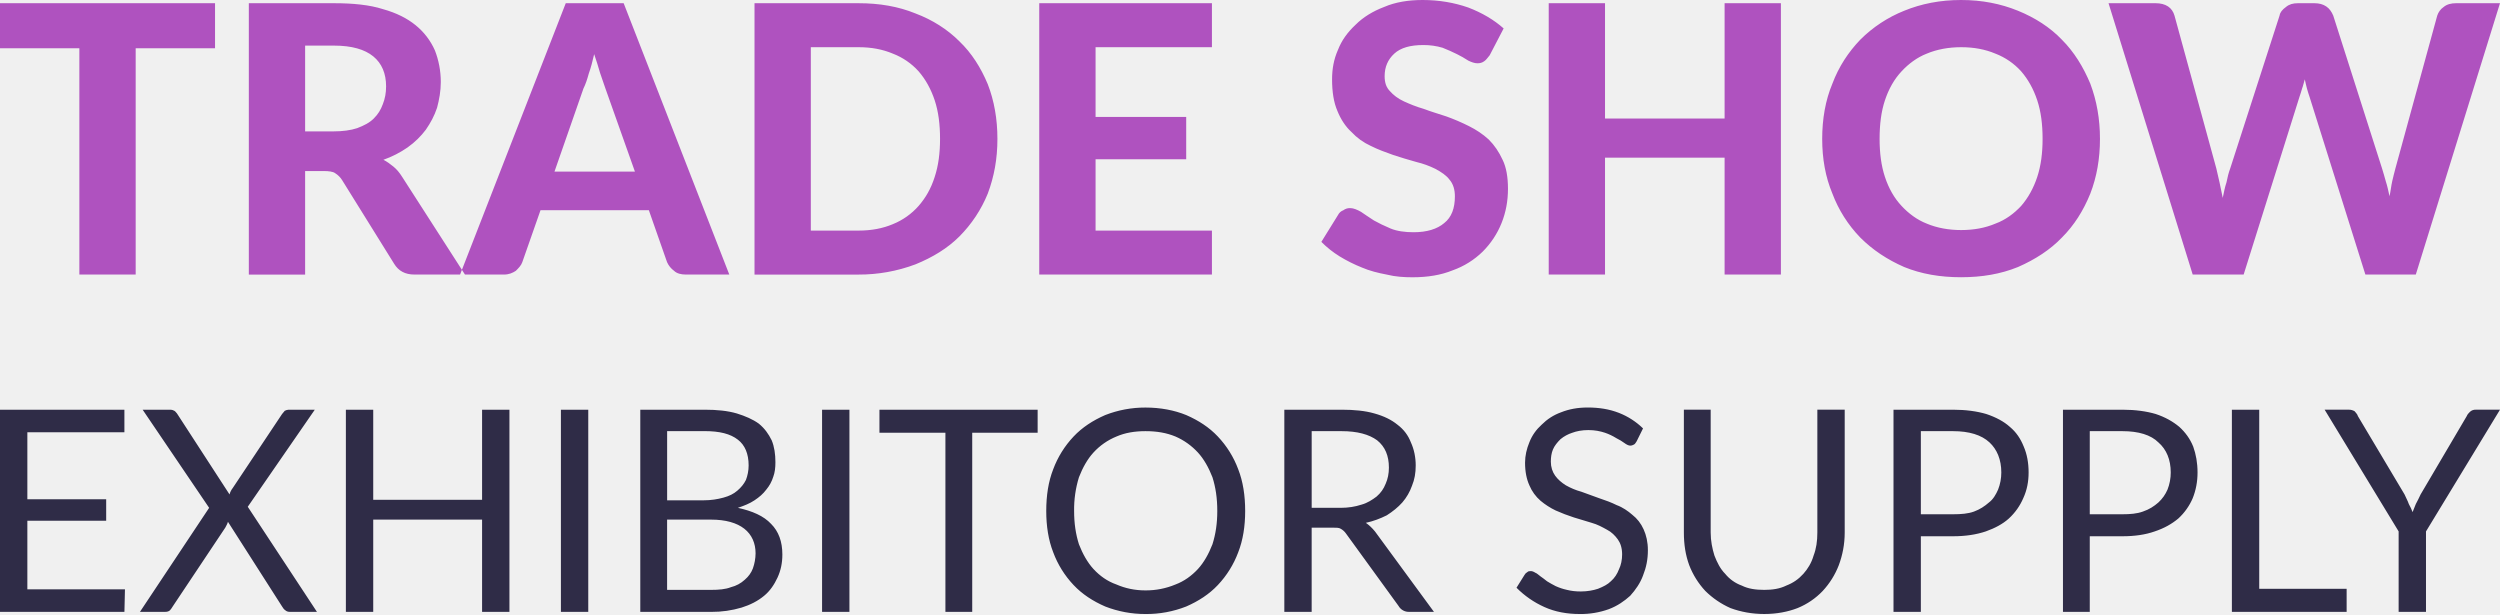
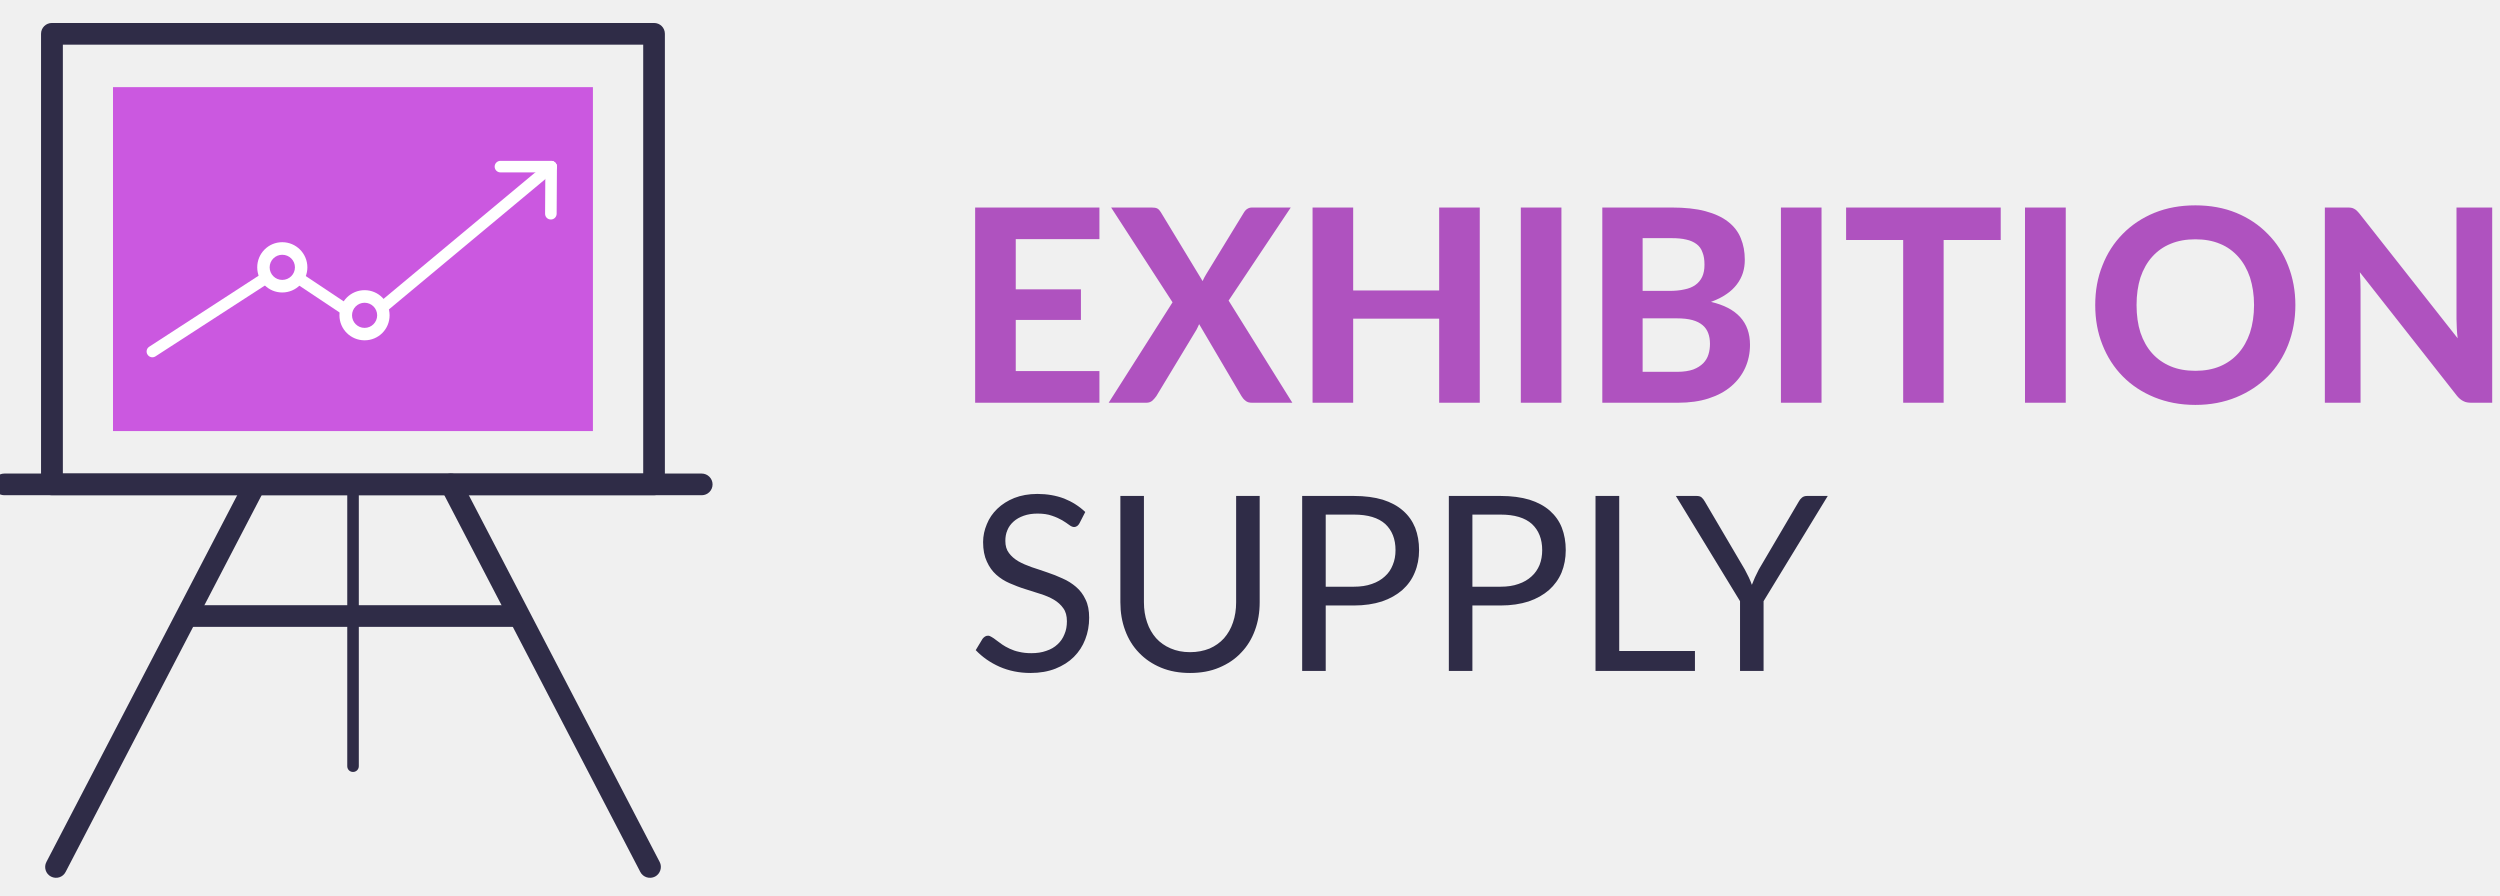
- <svg xmlns="http://www.w3.org/2000/svg" id="Слой_1" viewBox="0 0 132.151 32.457">
-   <style>.st0,.st1{fill-rule:evenodd;clip-rule:evenodd;fill:#af52bf}.st1{fill:#2f2c47}</style>
-   <path class="st0" d="M11.367.17v2.381H7.172v11.962H4.195V2.551H0V.17h11.367zm4.762 8.873v5.471h-2.976V.17h4.507c.992 0 1.871.085 2.58.312.709.198 1.276.482 1.729.85.454.369.794.822 1.02 1.332.198.51.312 1.077.312 1.672 0 .482-.085.935-.198 1.361-.142.425-.34.794-.595 1.162-.255.34-.567.652-.964.935a5.403 5.403 0 0 1-1.276.652c.17.085.369.227.539.369s.312.312.454.539l3.317 5.159h-2.665c-.51 0-.85-.198-1.077-.567l-2.75-4.422a1.148 1.148 0 0 0-.369-.369c-.113-.085-.34-.113-.595-.113h-.993zm0-2.098h1.502c.482 0 .907-.057 1.247-.17.369-.142.652-.283.879-.51.227-.227.369-.454.482-.765.113-.283.17-.595.17-.935 0-.68-.227-1.219-.68-1.587s-1.134-.567-2.069-.567h-1.531v4.534zm22.422 7.568h-2.296c-.255 0-.482-.057-.624-.198a1.14 1.14 0 0 1-.369-.454l-.964-2.75h-5.726l-.964 2.75c-.057.17-.198.312-.34.454-.17.113-.369.198-.624.198H24.32L29.906.17h3.061l5.584 14.343zM29.31 9.071h4.252l-1.559-4.394c-.085-.227-.17-.51-.283-.822a18.704 18.704 0 0 0-.312-.992c-.085.369-.17.709-.283 1.02-.085.312-.17.567-.283.794L29.31 9.071zm23.414-1.729c0 1.049-.17 1.984-.51 2.891a6.894 6.894 0 0 1-1.502 2.268c-.624.624-1.417 1.106-2.324 1.474a8.462 8.462 0 0 1-3.005.539h-5.499V.17h5.499c1.106 0 2.098.17 3.005.539.907.34 1.701.85 2.324 1.474.652.624 1.134 1.389 1.502 2.268.34.878.51 1.842.51 2.891zm-3.033 0c0-.765-.085-1.446-.283-2.041s-.482-1.106-.85-1.531a3.54 3.54 0 0 0-1.361-.935c-.539-.227-1.134-.34-1.814-.34H42.86v9.694h2.523c.68 0 1.276-.113 1.814-.34a3.617 3.617 0 0 0 1.361-.964c.369-.425.652-.907.85-1.531.198-.595.283-1.275.283-2.012zM64.063.17v2.324h-6.151V6.18h4.791v2.239h-4.791v3.77h6.151v2.324h-9.128V.17h9.128zm14.683 2.75c-.113.142-.198.255-.283.312-.113.085-.227.113-.368.113s-.312-.057-.482-.142a5.624 5.624 0 0 0-.595-.34 10.254 10.254 0 0 0-.765-.34 3.543 3.543 0 0 0-1.02-.142c-.68 0-1.191.142-1.531.454-.34.312-.51.709-.51 1.191 0 .34.085.595.283.794.17.198.425.397.737.539.312.142.652.283 1.049.397.369.142.765.255 1.191.397.397.142.794.312 1.191.51s.737.425 1.049.709c.312.312.539.652.737 1.077.198.397.283.935.283 1.531 0 .652-.113 1.247-.34 1.814a4.481 4.481 0 0 1-.992 1.502 4.328 4.328 0 0 1-1.587.992c-.624.255-1.332.369-2.126.369-.454 0-.907-.028-1.361-.142-.454-.085-.907-.198-1.304-.369a7.877 7.877 0 0 1-1.191-.595 5.27 5.27 0 0 1-.964-.765l.879-1.417a.512.512 0 0 1 .283-.255.57.57 0 0 1 .369-.113c.17 0 .368.085.567.198.198.142.425.283.68.454.255.142.539.283.879.425s.765.198 1.219.198c.709 0 1.247-.17 1.616-.482.397-.312.567-.794.567-1.417 0-.34-.085-.652-.283-.879-.17-.227-.425-.397-.737-.567a4.814 4.814 0 0 0-1.02-.369 27.517 27.517 0 0 1-1.219-.369c-.4-.143-.797-.284-1.193-.483a3.22 3.22 0 0 1-1.02-.737c-.312-.283-.567-.68-.737-1.106-.198-.454-.283-1.02-.283-1.672 0-.539.085-1.049.312-1.559.198-.51.51-.935.935-1.332.397-.397.907-.709 1.502-.935C73.757.113 74.438 0 75.203 0c.879 0 1.672.142 2.409.397.737.283 1.361.652 1.871 1.106l-.737 1.417zm15.393 11.593h-2.976v-6.18h-6.321v6.18h-2.976V.17h2.976v6.094h6.321V.17h2.976v14.343zm16.866-7.171c0 1.049-.17 2.013-.51 2.891-.369.907-.85 1.672-1.502 2.324-.624.652-1.417 1.162-2.324 1.559-.907.369-1.899.539-3.005.539s-2.098-.17-3.005-.539c-.907-.397-1.672-.907-2.324-1.559a6.776 6.776 0 0 1-1.474-2.324c-.368-.879-.539-1.843-.539-2.891 0-1.049.17-2.041.539-2.92.34-.907.85-1.672 1.474-2.324a6.924 6.924 0 0 1 2.324-1.531c.906-.369 1.898-.567 3.004-.567s2.098.198 3.005.567c.907.369 1.701.879 2.324 1.531.652.652 1.134 1.446 1.502 2.324.341.907.511 1.871.511 2.92zm-3.033 0c0-.765-.085-1.446-.283-2.041s-.482-1.106-.85-1.531a3.54 3.54 0 0 0-1.361-.935c-.539-.227-1.134-.34-1.814-.34-.652 0-1.276.113-1.814.34-.51.198-.964.539-1.332.935-.397.425-.68.935-.879 1.531s-.283 1.276-.283 2.041c0 .737.085 1.417.283 2.013s.482 1.106.879 1.531c.368.397.822.737 1.332.935.539.227 1.162.34 1.814.34.68 0 1.276-.113 1.814-.34.539-.198.992-.539 1.361-.935.368-.425.652-.935.85-1.531s.283-1.276.283-2.013zM111.458.17h2.494c.255 0 .482.057.652.17.17.113.283.283.34.482l2.211 8.079c.057.227.113.482.17.737.057.255.113.539.17.822.057-.283.113-.567.198-.822.057-.283.113-.51.198-.737l2.608-8.079c.028-.17.142-.312.34-.454.17-.142.369-.198.624-.198h.879c.255 0 .454.057.624.17.17.113.283.283.369.482l2.58 8.079c.057.198.142.454.198.68.085.255.142.539.198.794.057-.255.085-.539.142-.794.057-.227.113-.482.17-.68l2.211-8.079c.057-.17.17-.34.34-.454.17-.142.397-.198.652-.198h2.324l-4.45 14.343h-2.665l-2.948-9.383c-.057-.142-.085-.283-.142-.454-.028-.142-.085-.312-.113-.482-.057.17-.085.34-.142.482-.057.17-.085.312-.142.454l-2.948 9.383h-2.693L111.458.17z" />
-   <path class="st1" d="M6.576 21.657v1.191h-5.13v3.543h4.167v1.134H1.446v3.628h5.159l-.028 1.191H0V21.657h6.576zm4.479 5.187L7.54 21.657h1.446c.113 0 .17.028.227.057.057.028.085.085.142.142l2.778 4.28a.952.952 0 0 1 .17-.34l2.608-3.912c.057-.057.085-.113.142-.17a.536.536 0 0 1 .198-.057h1.389l-3.543 5.131 3.657 5.556h-1.417c-.113 0-.198-.028-.255-.085-.085-.057-.113-.113-.17-.198l-2.863-4.479c-.028.113-.085.198-.142.312L9.128 32.06c-.057.085-.085.142-.142.198-.057.057-.142.085-.255.085H7.398l3.657-5.499zm15.874 5.499h-1.446v-4.876h-5.754v4.876h-1.446V21.657h1.446v4.762h5.754v-4.762h1.446v10.686zm4.167 0H29.65V21.657h1.446v10.686zm2.75 0V21.657h3.402c.652 0 1.219.057 1.701.198.454.142.85.312 1.162.539.312.255.51.539.68.879.142.34.198.737.198 1.162 0 .283-.028.539-.113.765a1.96 1.96 0 0 1-.369.68c-.17.227-.369.397-.624.567-.255.17-.539.283-.879.397.765.17 1.361.425 1.757.85.397.397.595.935.595 1.616 0 .454-.085.85-.255 1.219-.17.369-.397.709-.709.964-.34.283-.737.482-1.191.624a5.491 5.491 0 0 1-1.587.227h-3.768zm1.417-4.875v3.713h2.324c.397 0 .765-.028 1.049-.142a1.66 1.66 0 0 0 .737-.397c.198-.17.34-.369.425-.595a2.46 2.46 0 0 0 .142-.794c0-.539-.198-.992-.595-1.304s-.992-.482-1.757-.482h-2.325zm0-1.021h1.928c.397 0 .737-.057 1.049-.142.312-.085.539-.198.737-.369s.34-.34.454-.567c.085-.227.142-.482.142-.765 0-.624-.198-1.077-.567-1.361-.397-.312-.964-.454-1.757-.454h-1.984v3.658zm9.638 5.896h-1.446V21.657h1.446v10.686zm9.949-10.686v1.219h-3.458v9.468h-1.417v-9.468h-3.487v-1.219h8.362zm10.97 5.357c0 .794-.113 1.531-.368 2.183a5.12 5.12 0 0 1-1.077 1.729c-.454.482-1.02.85-1.672 1.134a5.726 5.726 0 0 1-2.154.397 5.793 5.793 0 0 1-2.126-.397c-.652-.283-1.219-.652-1.672-1.134a5.104 5.104 0 0 1-1.077-1.729c-.255-.652-.369-1.389-.369-2.183 0-.822.113-1.559.369-2.211a5.12 5.12 0 0 1 1.077-1.729c.454-.482 1.02-.85 1.672-1.134a5.793 5.793 0 0 1 2.126-.397c.794 0 1.531.142 2.154.397.652.283 1.219.652 1.672 1.134a5.104 5.104 0 0 1 1.077 1.729c.255.652.368 1.389.368 2.211zm-1.474 0c0-.68-.085-1.247-.255-1.786-.198-.51-.454-.964-.765-1.304a3.513 3.513 0 0 0-1.191-.85c-.482-.198-.992-.283-1.587-.283-.567 0-1.077.085-1.531.283a3.377 3.377 0 0 0-1.219.85c-.312.34-.567.794-.765 1.304a5.786 5.786 0 0 0-.255 1.786c0 .652.085 1.219.255 1.757.198.51.454.964.765 1.304.34.369.737.652 1.219.822.454.198.964.312 1.531.312a4.05 4.05 0 0 0 1.587-.312c.454-.17.85-.454 1.191-.822.312-.34.567-.794.765-1.304.17-.538.255-1.105.255-1.757zm4.989.879v4.45H67.89V21.657h3.033c.652 0 1.247.057 1.729.198.51.142.907.34 1.219.595.34.255.567.567.709.935.17.369.255.794.255 1.219 0 .397-.057.737-.198 1.077a2.73 2.73 0 0 1-.51.879c-.227.255-.51.482-.822.68-.34.17-.709.312-1.106.397.17.113.34.283.482.454l3.118 4.252h-1.304a.62.62 0 0 1-.567-.312l-2.778-3.827a.812.812 0 0 0-.283-.255c-.085-.057-.227-.057-.425-.057h-1.107zm0-1.049h1.531c.397 0 .765-.057 1.106-.17.312-.085.567-.255.794-.425.227-.198.368-.397.482-.68.113-.255.17-.539.17-.85 0-.624-.198-1.106-.624-1.446-.425-.312-1.049-.482-1.871-.482h-1.587v4.053zm17.178-3.515c-.057.085-.085.142-.142.17-.057.028-.113.057-.198.057s-.198-.057-.312-.142-.255-.17-.425-.255a2.911 2.911 0 0 0-.595-.283c-.255-.085-.539-.142-.879-.142s-.624.057-.85.142a1.868 1.868 0 0 0-.624.34c-.17.17-.312.34-.397.539s-.113.425-.113.652c0 .283.085.539.227.737s.34.369.567.51c.255.142.51.255.822.34l.935.34c.34.113.652.227.935.369.312.113.595.312.822.51.255.198.454.454.595.765.142.312.227.68.227 1.106 0 .482-.085.907-.255 1.332-.142.397-.397.765-.68 1.077-.312.283-.68.539-1.134.709a4.34 4.34 0 0 1-1.531.255c-.68 0-1.304-.113-1.871-.369a4.896 4.896 0 0 1-1.474-1.02l.425-.68a.341.341 0 0 1 .142-.142c.057-.057.113-.057.198-.057.057 0 .142.028.227.085.085.028.17.113.283.198.085.057.198.142.34.255.142.085.283.17.454.255a2.9 2.9 0 0 0 .595.198c.227.057.454.085.737.085.34 0 .652-.057.907-.142.283-.113.51-.227.68-.397.198-.17.34-.397.425-.624.113-.227.17-.51.17-.794 0-.34-.085-.595-.227-.794s-.34-.397-.567-.51c-.255-.142-.51-.283-.822-.369s-.624-.198-.935-.283a9.58 9.58 0 0 1-.964-.369 3.85 3.85 0 0 1-.794-.51 2.193 2.193 0 0 1-.595-.822c-.142-.312-.227-.709-.227-1.191 0-.369.085-.737.227-1.077.142-.369.369-.68.652-.935.283-.283.624-.51 1.02-.652.425-.17.879-.255 1.417-.255.595 0 1.134.085 1.644.283a3.8 3.8 0 0 1 1.276.822l-.338.683zm6.747 7.852c.425 0 .822-.057 1.162-.227.368-.142.652-.34.907-.624.227-.255.425-.567.539-.964.142-.369.198-.765.198-1.219v-6.491h1.446v6.491c0 .624-.113 1.191-.312 1.729-.198.51-.482.964-.85 1.361a3.82 3.82 0 0 1-1.332.907c-.51.198-1.106.312-1.757.312s-1.247-.113-1.786-.312a4.441 4.441 0 0 1-1.332-.907 4.234 4.234 0 0 1-.85-1.361c-.198-.539-.283-1.106-.283-1.729v-6.491h1.417v6.491c0 .454.085.85.198 1.219.142.369.312.709.567.964a2 2 0 0 0 .879.624c.338.17.735.227 1.189.227zm8.277-2.835v3.997h-1.446V21.657h3.146c.68 0 1.276.085 1.757.227.51.17.935.397 1.247.68.34.283.567.624.737 1.049.17.397.255.85.255 1.361 0 .482-.085.935-.283 1.361-.17.397-.425.765-.765 1.077-.312.283-.737.51-1.219.68-.51.17-1.077.255-1.729.255h-1.7zm0-1.162h1.701c.425 0 .794-.028 1.106-.142.312-.113.567-.283.794-.482.227-.17.369-.425.482-.68a2.46 2.46 0 0 0 .17-.907c0-.68-.227-1.219-.624-1.587-.425-.397-1.077-.595-1.928-.595h-1.701v4.393zm8.929 1.162v3.997h-1.417V21.657h3.146c.68 0 1.276.085 1.757.227.51.17.907.397 1.247.68.312.283.567.624.737 1.049.142.397.227.85.227 1.361 0 .482-.085.935-.255 1.361-.17.397-.425.765-.765 1.077-.34.283-.737.51-1.247.68-.482.17-1.049.255-1.701.255h-1.729zm0-1.162h1.729c.397 0 .765-.028 1.077-.142.34-.113.595-.283.822-.482a1.99 1.99 0 0 0 .482-.68 2.46 2.46 0 0 0 .17-.907c0-.68-.227-1.219-.652-1.587-.397-.397-1.049-.595-1.899-.595h-1.729v4.393zm8.958 3.94h4.62v1.219h-6.066V21.657h1.446v9.467zm8.815-3.033v4.252h-1.446v-4.252l-3.912-6.435h1.276a.57.57 0 0 1 .312.085c.057.085.142.142.17.255l2.466 4.139c.085.198.17.34.227.51.085.142.142.283.198.425l.17-.425c.085-.17.17-.312.255-.51l2.438-4.139c.028-.085.113-.17.17-.227a.426.426 0 0 1 .312-.113h1.276l-3.912 6.435z" />
+ <svg xmlns="http://www.w3.org/2000/svg" xml:space="preserve" width="173px" height="62px" version="1.1" style="shape-rendering:geometricPrecision; text-rendering:geometricPrecision; image-rendering:optimizeQuality; fill-rule:evenodd; clip-rule:evenodd" viewBox="0 0 173 62">
+   <defs>
+     <style type="text/css">
+    
+     .fil2 {fill:#CB58E0}
+     .fil4 {fill:white}
+     .fil1 {fill:#2F2C47;fill-rule:nonzero}
+     .fil0 {fill:#AF52BF;fill-rule:nonzero}
+     .fil3 {fill:white;fill-rule:nonzero}
+    
+   </style>
+   </defs>
+   <g id="Слой_x0020_1">
+     <g id="_1984879055696">
+       <path class="fil0" d="M76.08 14.36l0 2.19 -5.79 0 0 3.47 4.51 0 0 2.12 -4.51 0 0 3.54 5.79 0 0 2.19 -8.6 0 0 -13.51 8.6 0zm5.06 6.56l-4.25 -6.56 2.79 0c0.19,0 0.32,0.02 0.41,0.07 0.09,0.05 0.16,0.13 0.23,0.24l2.9 4.78c0.03,-0.07 0.07,-0.15 0.11,-0.23 0.04,-0.08 0.08,-0.15 0.13,-0.23l2.61 -4.27c0.07,-0.12 0.16,-0.22 0.25,-0.27 0.09,-0.06 0.2,-0.09 0.33,-0.09l2.67 0 -4.3 6.44 4.41 7.07 -2.79 0c-0.19,0 -0.34,-0.04 -0.45,-0.14 -0.12,-0.09 -0.21,-0.2 -0.28,-0.32l-2.93 -4.98c-0.03,0.07 -0.06,0.14 -0.09,0.2 -0.03,0.07 -0.06,0.13 -0.09,0.18l-2.78 4.6c-0.08,0.11 -0.17,0.22 -0.28,0.32 -0.11,0.09 -0.25,0.14 -0.41,0.14l-2.61 0 4.42 -6.95zm21.26 6.95l-2.81 0 0 -5.82 -5.95 0 0 5.82 -2.81 0 0 -13.51 2.81 0 0 5.74 5.95 0 0 -5.74 2.81 0 0 13.51zm5.65 0l-2.81 0 0 -13.51 2.81 0 0 13.51zm2.83 0l0 -13.51 4.8 0c0.9,0 1.68,0.08 2.32,0.25 0.64,0.17 1.17,0.41 1.58,0.73 0.4,0.31 0.7,0.69 0.88,1.14 0.19,0.45 0.28,0.95 0.28,1.5 0,0.31 -0.04,0.61 -0.13,0.9 -0.09,0.28 -0.23,0.55 -0.42,0.8 -0.19,0.25 -0.43,0.48 -0.73,0.68 -0.3,0.21 -0.65,0.38 -1.06,0.53 1.8,0.42 2.7,1.41 2.7,2.97 0,0.57 -0.11,1.1 -0.33,1.59 -0.22,0.49 -0.55,0.92 -0.97,1.28 -0.42,0.36 -0.94,0.64 -1.56,0.84 -0.61,0.2 -1.33,0.3 -2.13,0.3l-5.23 0zm2.79 -5.84l0 3.7 2.4 0c0.44,0 0.81,-0.06 1.1,-0.16 0.29,-0.11 0.52,-0.26 0.7,-0.44 0.17,-0.18 0.29,-0.38 0.36,-0.62 0.07,-0.23 0.1,-0.47 0.1,-0.72 0,-0.27 -0.04,-0.52 -0.12,-0.73 -0.08,-0.22 -0.21,-0.41 -0.39,-0.56 -0.18,-0.15 -0.41,-0.27 -0.7,-0.35 -0.29,-0.08 -0.65,-0.12 -1.07,-0.12l-2.38 0zm0 -1.9l1.84 0c0.39,0 0.74,-0.03 1.04,-0.1 0.31,-0.06 0.56,-0.16 0.77,-0.31 0.2,-0.14 0.36,-0.33 0.47,-0.56 0.11,-0.24 0.16,-0.51 0.16,-0.84 0,-0.34 -0.04,-0.62 -0.14,-0.86 -0.08,-0.24 -0.22,-0.43 -0.41,-0.57 -0.19,-0.14 -0.42,-0.25 -0.71,-0.31 -0.28,-0.07 -0.62,-0.1 -1.01,-0.1l-2.01 0 0 3.65zm12.38 7.74l-2.81 0 0 -13.51 2.81 0 0 13.51zm12.4 -13.51l0 2.25 -3.95 0 0 11.26 -2.8 0 0 -11.26 -3.95 0 0 -2.25 10.7 0zm4.5 13.51l-2.82 0 0 -13.51 2.82 0 0 13.51zm15.89 -6.76c0,0.99 -0.17,1.9 -0.5,2.75 -0.33,0.84 -0.8,1.57 -1.41,2.19 -0.6,0.61 -1.33,1.09 -2.18,1.44 -0.85,0.35 -1.8,0.53 -2.83,0.53 -1.04,0 -1.98,-0.18 -2.84,-0.53 -0.85,-0.35 -1.58,-0.83 -2.18,-1.44 -0.61,-0.62 -1.08,-1.35 -1.41,-2.19 -0.34,-0.85 -0.5,-1.76 -0.5,-2.75 0,-0.99 0.16,-1.9 0.5,-2.74 0.33,-0.85 0.8,-1.57 1.41,-2.19 0.6,-0.61 1.33,-1.1 2.18,-1.45 0.86,-0.35 1.8,-0.52 2.84,-0.52 1.03,0 1.98,0.17 2.83,0.52 0.85,0.35 1.58,0.84 2.18,1.46 0.61,0.61 1.08,1.34 1.41,2.19 0.33,0.84 0.5,1.75 0.5,2.73zm-2.86 0c0,-0.71 -0.1,-1.34 -0.28,-1.91 -0.19,-0.56 -0.46,-1.04 -0.81,-1.43 -0.35,-0.39 -0.77,-0.7 -1.27,-0.9 -0.5,-0.21 -1.07,-0.31 -1.7,-0.31 -0.64,0 -1.21,0.1 -1.71,0.31 -0.5,0.2 -0.93,0.51 -1.28,0.9 -0.35,0.39 -0.62,0.87 -0.81,1.43 -0.18,0.57 -0.27,1.2 -0.27,1.91 0,0.71 0.09,1.35 0.27,1.91 0.19,0.56 0.46,1.04 0.81,1.43 0.35,0.39 0.78,0.69 1.28,0.9 0.5,0.21 1.07,0.31 1.71,0.31 0.63,0 1.2,-0.1 1.7,-0.31 0.5,-0.21 0.92,-0.51 1.27,-0.9 0.35,-0.39 0.62,-0.87 0.81,-1.43 0.18,-0.56 0.28,-1.2 0.28,-1.91zm6.38 -6.75c0.11,0 0.22,0 0.3,0.01 0.08,0.01 0.16,0.03 0.23,0.07 0.07,0.03 0.13,0.08 0.19,0.13 0.06,0.06 0.13,0.13 0.21,0.23l6.78 8.61c-0.03,-0.24 -0.05,-0.46 -0.06,-0.69 -0.01,-0.22 -0.02,-0.43 -0.02,-0.63l0 -7.73 2.47 0 0 13.51 -1.44 0c-0.22,0 -0.4,-0.03 -0.55,-0.11 -0.15,-0.07 -0.3,-0.19 -0.44,-0.36l-6.73 -8.56c0.01,0.21 0.03,0.43 0.04,0.63 0.01,0.21 0.01,0.41 0.01,0.59l0 7.81 -2.47 0 0 -13.51 1.48 0z" />
+       <g>
+         <path class="fil1" d="M3.59 1.59l41.67 0c0.42,0 0.75,0.33 0.75,0.75l0 31.18c0,0.42 -0.33,0.75 -0.75,0.75l-41.67 0c-0.41,0 -0.75,-0.33 -0.75,-0.75l0 -31.18c0,-0.42 0.34,-0.75 0.75,-0.75zm40.92 1.5l-40.16 0 0 29.68 40.16 0 0 -29.68z" />
+         <polygon class="fil2" points="7.82,6.03 41.03,6.03 41.03,29.83 7.82,29.83 " />
+         <path class="fil1" d="M16.94 33.26c0.19,-0.37 0.64,-0.52 1.01,-0.32 0.37,0.19 0.51,0.64 0.32,1.01l-13.73 26.39c-0.19,0.37 -0.64,0.51 -1.01,0.32 -0.37,-0.19 -0.51,-0.65 -0.32,-1.01l13.73 -26.39z" />
+         <path class="fil1" d="M30.54 33.87c-0.19,-0.37 -0.05,-0.82 0.32,-1.02 0.37,-0.19 0.82,-0.04 1.01,0.32l13.78 26.48c0.19,0.36 0.04,0.82 -0.32,1.01 -0.37,0.19 -0.83,0.05 -1.02,-0.32l-13.77 -26.47z" />
+         <path class="fil1" d="M13.02 43.38c-0.42,0 -0.75,-0.33 -0.75,-0.75 0,-0.41 0.33,-0.75 0.75,-0.75l22.6 0c0.41,0 0.75,0.34 0.75,0.75 0,0.42 -0.34,0.75 -0.75,0.75l-22.6 0z" />
+         <path class="fil1" d="M0.3 34.27c-0.42,0 -0.76,-0.33 -0.76,-0.75 0,-0.41 0.34,-0.75 0.76,-0.75l48.26 0c0.41,0 0.75,0.34 0.75,0.75 0,0.42 -0.34,0.75 -0.75,0.75l-48.26 0z" />
+         <path class="fil1" d="M24.03 33.75c0,-0.22 0.17,-0.4 0.4,-0.4 0.22,0 0.4,0.18 0.4,0.4l0 19.27c0,0.22 -0.18,0.4 -0.4,0.4 -0.23,0 -0.4,-0.18 -0.4,-0.4l0 -19.27z" />
+         <path class="fil3" d="M10.76 24.66c-0.18,0.12 -0.43,0.07 -0.55,-0.12 -0.12,-0.18 -0.07,-0.43 0.12,-0.55l8.98 -5.83c0.14,-0.09 0.32,-0.08 0.45,0.01l5.44 3.63 12.68 -10.57c0.17,-0.14 0.42,-0.12 0.57,0.05 0.14,0.17 0.11,0.42 -0.06,0.57l-12.88 10.73c-0.13,0.13 -0.34,0.16 -0.5,0.05l-5.48 -3.65 -8.77 5.68z" />
+         <path class="fil4" d="M25.23 20.08c0.96,0 1.73,0.78 1.73,1.74 0,0.96 -0.77,1.73 -1.73,1.73 -0.96,0 -1.74,-0.77 -1.74,-1.73 0,-0.96 0.78,-1.74 1.74,-1.74z" />
+         <path class="fil2" d="M25.23 20.95c0.48,0 0.87,0.39 0.87,0.87 0,0.48 -0.39,0.87 -0.87,0.87 -0.48,0 -0.87,-0.39 -0.87,-0.87 0,-0.48 0.39,-0.87 0.87,-0.87z" />
+         <path class="fil4" d="M19.53 16.76c0.96,0 1.74,0.78 1.74,1.74 0,0.96 -0.78,1.74 -1.74,1.74 -0.96,0 -1.73,-0.78 -1.73,-1.74 0,-0.96 0.77,-1.74 1.73,-1.74z" />
+         <path class="fil2" d="M19.53 17.63c0.49,0 0.88,0.39 0.88,0.87 0,0.48 -0.39,0.87 -0.88,0.87 -0.48,0 -0.87,-0.39 -0.87,-0.87 0,-0.48 0.39,-0.87 0.87,-0.87z" />
+         <path class="fil3" d="M38.13 11.13c0.22,0 0.4,0.18 0.4,0.4 0,0.22 -0.18,0.4 -0.4,0.4l-3.5 0c-0.22,0 -0.4,-0.18 -0.4,-0.4 0,-0.22 0.18,-0.4 0.4,-0.4l3.5 0z" />
+         <path class="fil3" d="M37.74 11.54c0,-0.22 0.18,-0.4 0.4,-0.4 0.22,0 0.4,0.18 0.4,0.4l-0.02 3.25c0,0.22 -0.18,0.4 -0.4,0.4 -0.23,0 -0.4,-0.18 -0.4,-0.4l0.02 -3.25z" />
+       </g>
+       <path class="fil1" d="M74.7 36.21c-0.05,0.09 -0.1,0.15 -0.16,0.19 -0.06,0.04 -0.13,0.07 -0.22,0.07 -0.09,0 -0.21,-0.05 -0.34,-0.15 -0.12,-0.09 -0.28,-0.2 -0.48,-0.32 -0.19,-0.11 -0.43,-0.22 -0.7,-0.31 -0.27,-0.1 -0.61,-0.15 -1,-0.15 -0.36,0 -0.68,0.05 -0.96,0.15 -0.28,0.1 -0.51,0.23 -0.7,0.4 -0.19,0.17 -0.34,0.37 -0.43,0.6 -0.1,0.23 -0.14,0.47 -0.14,0.74 0,0.34 0.08,0.62 0.25,0.84 0.16,0.22 0.38,0.41 0.65,0.57 0.28,0.16 0.59,0.29 0.93,0.41 0.35,0.11 0.71,0.24 1.07,0.36 0.36,0.12 0.72,0.26 1.06,0.42 0.35,0.15 0.66,0.35 0.93,0.58 0.28,0.24 0.5,0.53 0.66,0.88 0.17,0.34 0.25,0.76 0.25,1.26 0,0.53 -0.09,1.03 -0.27,1.49 -0.18,0.47 -0.44,0.87 -0.79,1.22 -0.34,0.34 -0.77,0.61 -1.27,0.81 -0.51,0.2 -1.08,0.3 -1.73,0.3 -0.78,0 -1.5,-0.15 -2.14,-0.43 -0.65,-0.29 -1.19,-0.67 -1.65,-1.15l0.47 -0.78c0.05,-0.06 0.1,-0.12 0.17,-0.16 0.06,-0.04 0.13,-0.06 0.21,-0.06 0.08,0 0.16,0.03 0.25,0.09 0.1,0.05 0.2,0.13 0.32,0.22 0.12,0.09 0.25,0.19 0.41,0.3 0.15,0.1 0.32,0.2 0.52,0.29 0.19,0.09 0.41,0.17 0.66,0.22 0.25,0.06 0.52,0.09 0.84,0.09 0.38,0 0.73,-0.05 1.03,-0.16 0.31,-0.1 0.57,-0.25 0.78,-0.45 0.21,-0.19 0.37,-0.42 0.48,-0.7 0.12,-0.27 0.17,-0.57 0.17,-0.9 0,-0.37 -0.08,-0.67 -0.25,-0.9 -0.16,-0.23 -0.38,-0.43 -0.65,-0.59 -0.27,-0.16 -0.58,-0.29 -0.93,-0.4 -0.35,-0.11 -0.71,-0.22 -1.07,-0.34 -0.36,-0.11 -0.71,-0.25 -1.06,-0.4 -0.35,-0.15 -0.66,-0.35 -0.93,-0.59 -0.27,-0.24 -0.49,-0.55 -0.65,-0.91 -0.17,-0.36 -0.26,-0.81 -0.26,-1.35 0,-0.42 0.09,-0.84 0.26,-1.24 0.16,-0.4 0.4,-0.75 0.72,-1.06 0.32,-0.31 0.71,-0.56 1.18,-0.75 0.46,-0.18 0.99,-0.28 1.6,-0.28 0.67,0 1.29,0.11 1.85,0.32 0.55,0.22 1.04,0.53 1.46,0.93l-0.4 0.78zm7.65 8.92c0.5,0 0.95,-0.09 1.35,-0.25 0.39,-0.17 0.73,-0.41 1,-0.71 0.27,-0.31 0.48,-0.67 0.62,-1.09 0.15,-0.43 0.22,-0.89 0.22,-1.4l0 -7.36 1.63 0 0 7.36c0,0.7 -0.11,1.35 -0.33,1.94 -0.22,0.6 -0.54,1.12 -0.96,1.55 -0.41,0.44 -0.92,0.78 -1.52,1.03 -0.59,0.25 -1.26,0.37 -2.01,0.37 -0.74,0 -1.41,-0.12 -2.01,-0.37 -0.6,-0.25 -1.1,-0.59 -1.52,-1.03 -0.42,-0.43 -0.74,-0.95 -0.96,-1.55 -0.22,-0.59 -0.33,-1.24 -0.33,-1.94l0 -7.36 1.63 0 0 7.35c0,0.51 0.07,0.97 0.22,1.4 0.14,0.42 0.35,0.78 0.62,1.09 0.27,0.3 0.61,0.54 1.01,0.71 0.39,0.17 0.84,0.26 1.34,0.26zm9.39 -3.23l0 4.53 -1.63 0 0 -12.11 3.58 0c0.76,0 1.43,0.09 2,0.26 0.56,0.18 1.03,0.43 1.4,0.76 0.38,0.33 0.65,0.72 0.84,1.18 0.18,0.47 0.27,0.98 0.27,1.55 0,0.56 -0.1,1.08 -0.3,1.55 -0.19,0.47 -0.48,0.87 -0.86,1.21 -0.38,0.33 -0.85,0.6 -1.41,0.79 -0.56,0.18 -1.21,0.28 -1.94,0.28l-1.95 0zm0 -1.3l1.95 0c0.46,0 0.88,-0.06 1.24,-0.19 0.36,-0.12 0.66,-0.3 0.9,-0.52 0.25,-0.22 0.43,-0.49 0.55,-0.8 0.13,-0.31 0.19,-0.65 0.19,-1.02 0,-0.77 -0.24,-1.37 -0.71,-1.81 -0.48,-0.43 -1.2,-0.65 -2.17,-0.65l-1.95 0 0 4.99zm10.15 1.3l0 4.53 -1.63 0 0 -12.11 3.58 0c0.77,0 1.43,0.09 2,0.26 0.57,0.18 1.03,0.43 1.41,0.76 0.37,0.33 0.65,0.72 0.83,1.18 0.18,0.47 0.27,0.98 0.27,1.55 0,0.56 -0.1,1.08 -0.29,1.55 -0.2,0.47 -0.49,0.87 -0.87,1.21 -0.38,0.33 -0.85,0.6 -1.41,0.79 -0.56,0.18 -1.21,0.28 -1.94,0.28l-1.95 0zm0 -1.3l1.95 0c0.47,0 0.88,-0.06 1.24,-0.19 0.36,-0.12 0.66,-0.3 0.9,-0.52 0.25,-0.22 0.43,-0.49 0.56,-0.8 0.12,-0.31 0.18,-0.65 0.18,-1.02 0,-0.77 -0.24,-1.37 -0.71,-1.81 -0.48,-0.43 -1.2,-0.65 -2.17,-0.65l-1.95 0 0 4.99zm10.16 4.45l5.24 0 0 1.38 -6.88 0 0 -12.11 1.64 0 0 10.73zm9.99 -3.45l0 4.83 -1.63 0 0 -4.83 -4.44 -7.28 1.43 0c0.15,0 0.27,0.03 0.35,0.1 0.08,0.07 0.16,0.17 0.22,0.28l2.77 4.71c0.1,0.19 0.2,0.38 0.28,0.55 0.08,0.17 0.15,0.34 0.21,0.51 0.07,-0.17 0.14,-0.34 0.21,-0.51 0.08,-0.17 0.17,-0.36 0.27,-0.55l2.77 -4.71c0.05,-0.1 0.12,-0.18 0.21,-0.26 0.09,-0.08 0.21,-0.12 0.35,-0.12l1.44 0 -4.44 7.28z" />
+     </g>
+   </g>
</svg>
